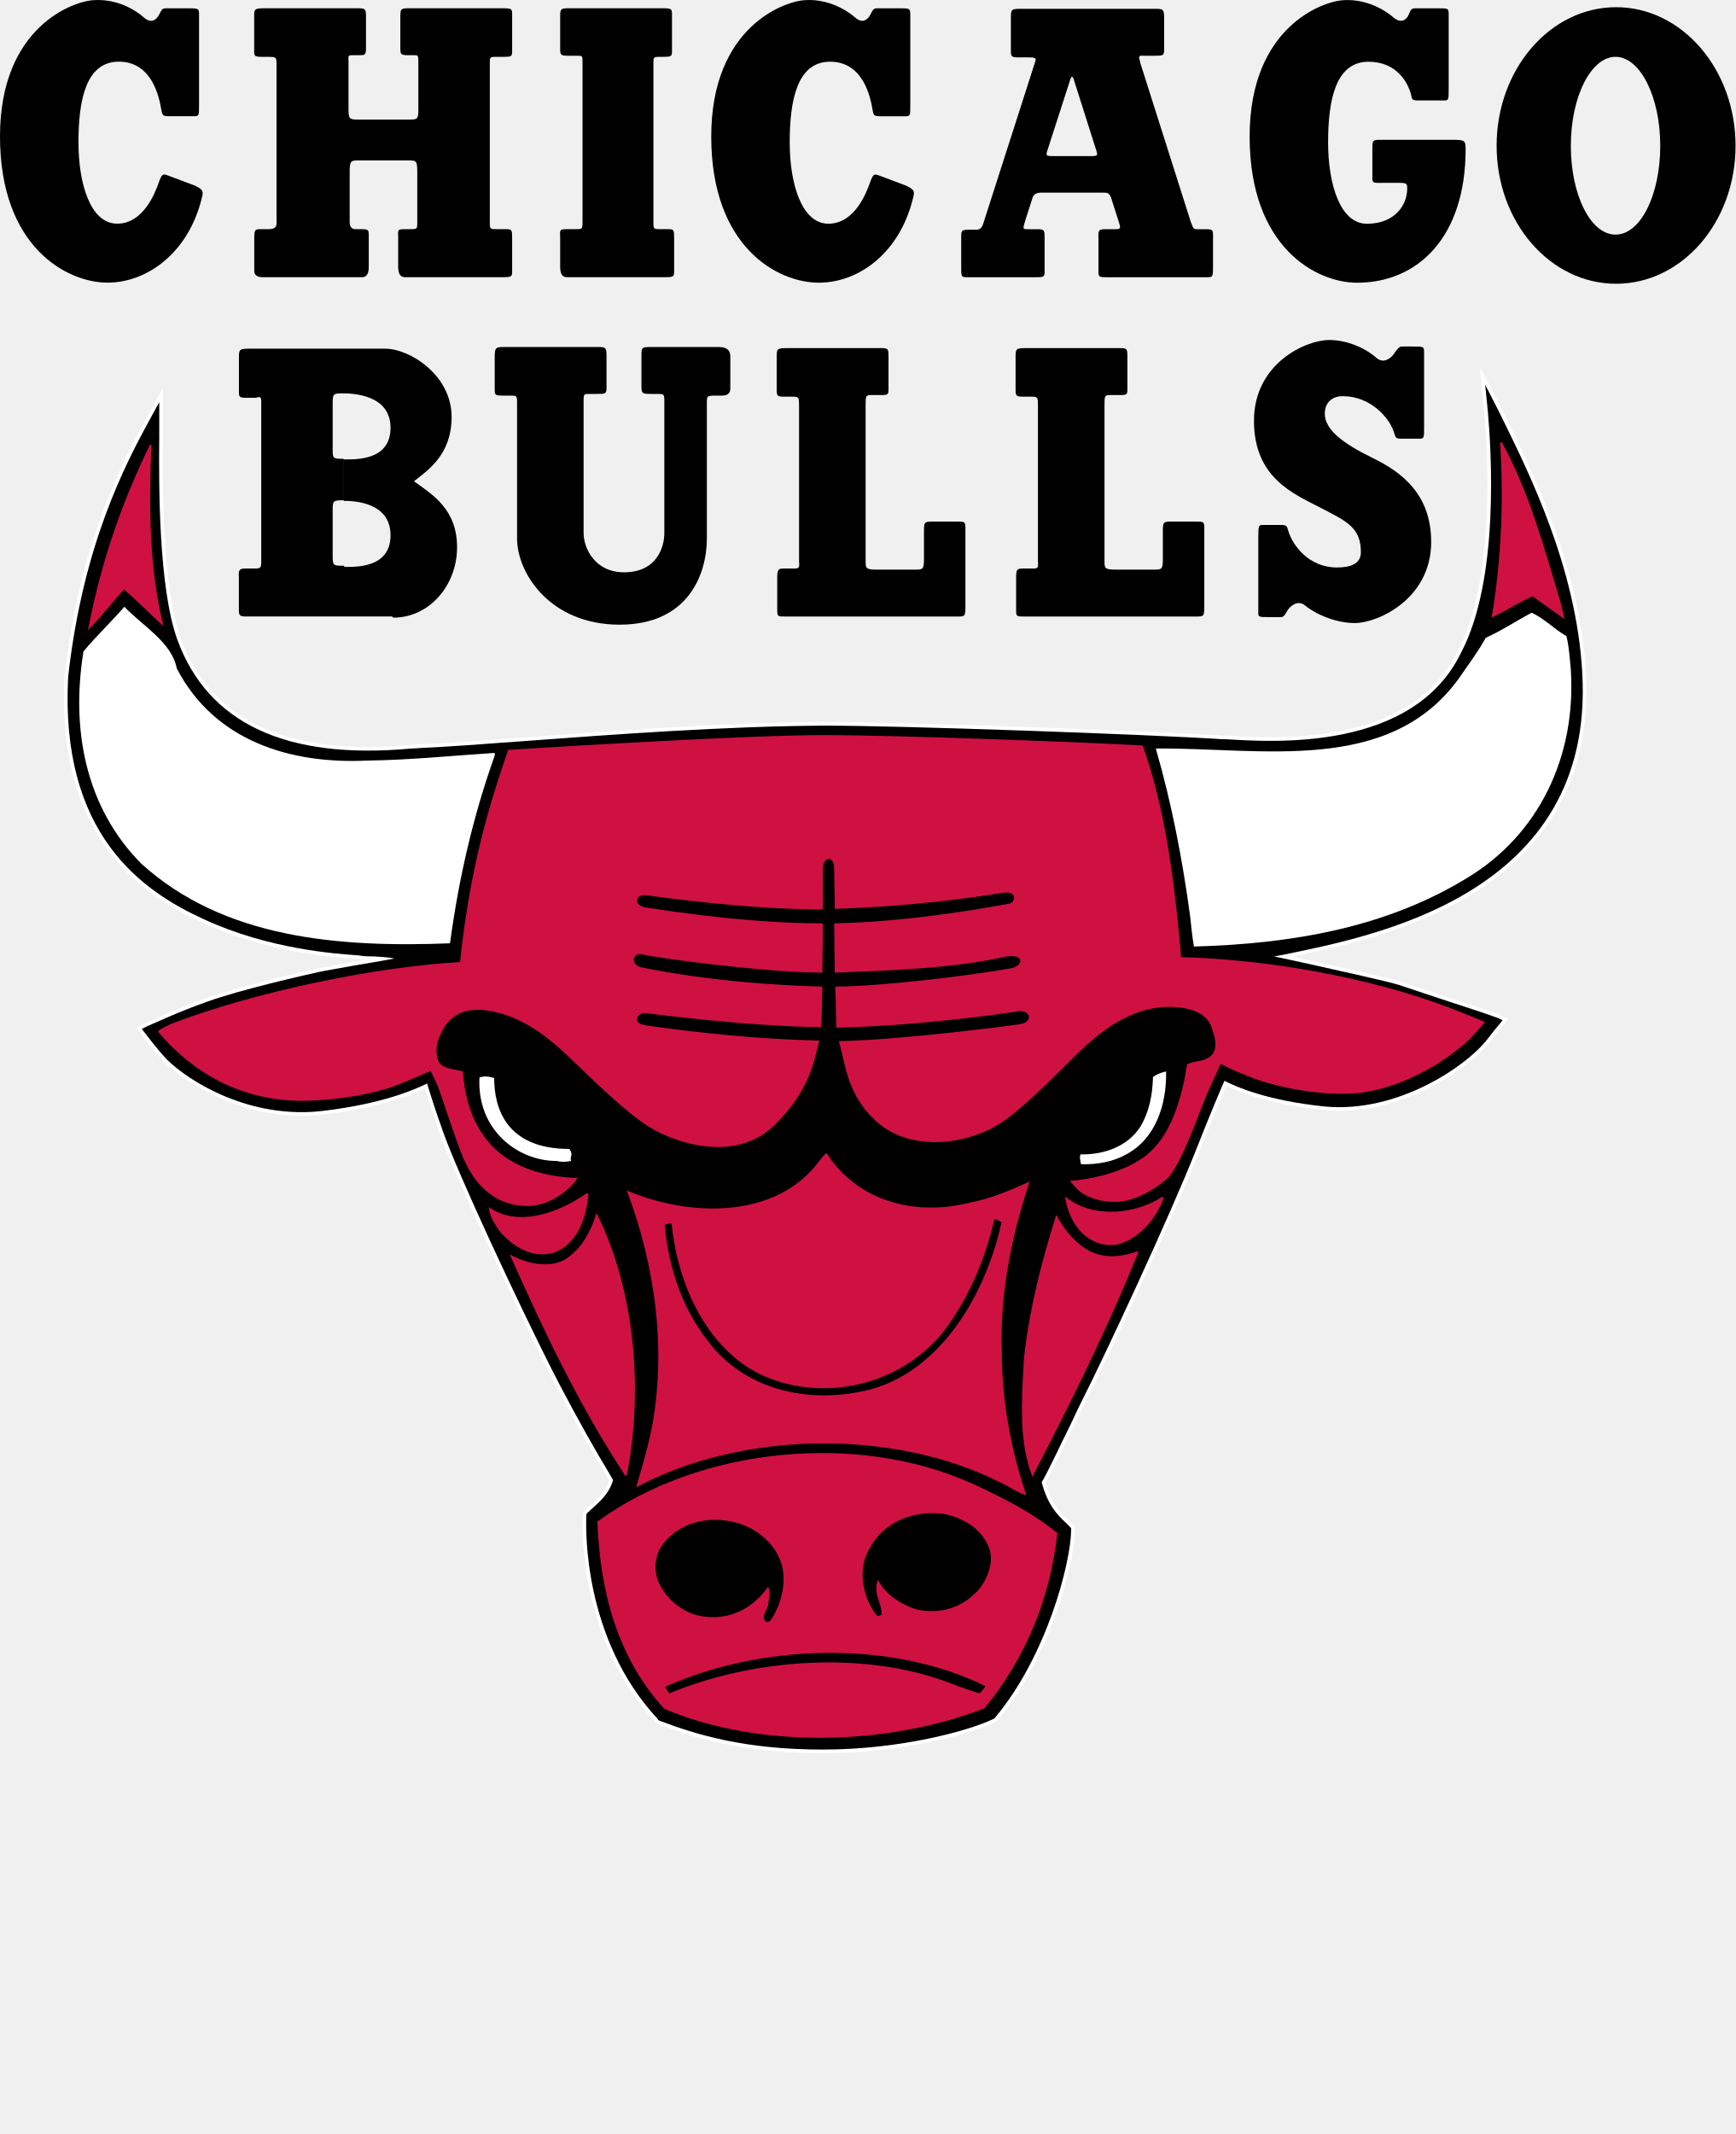
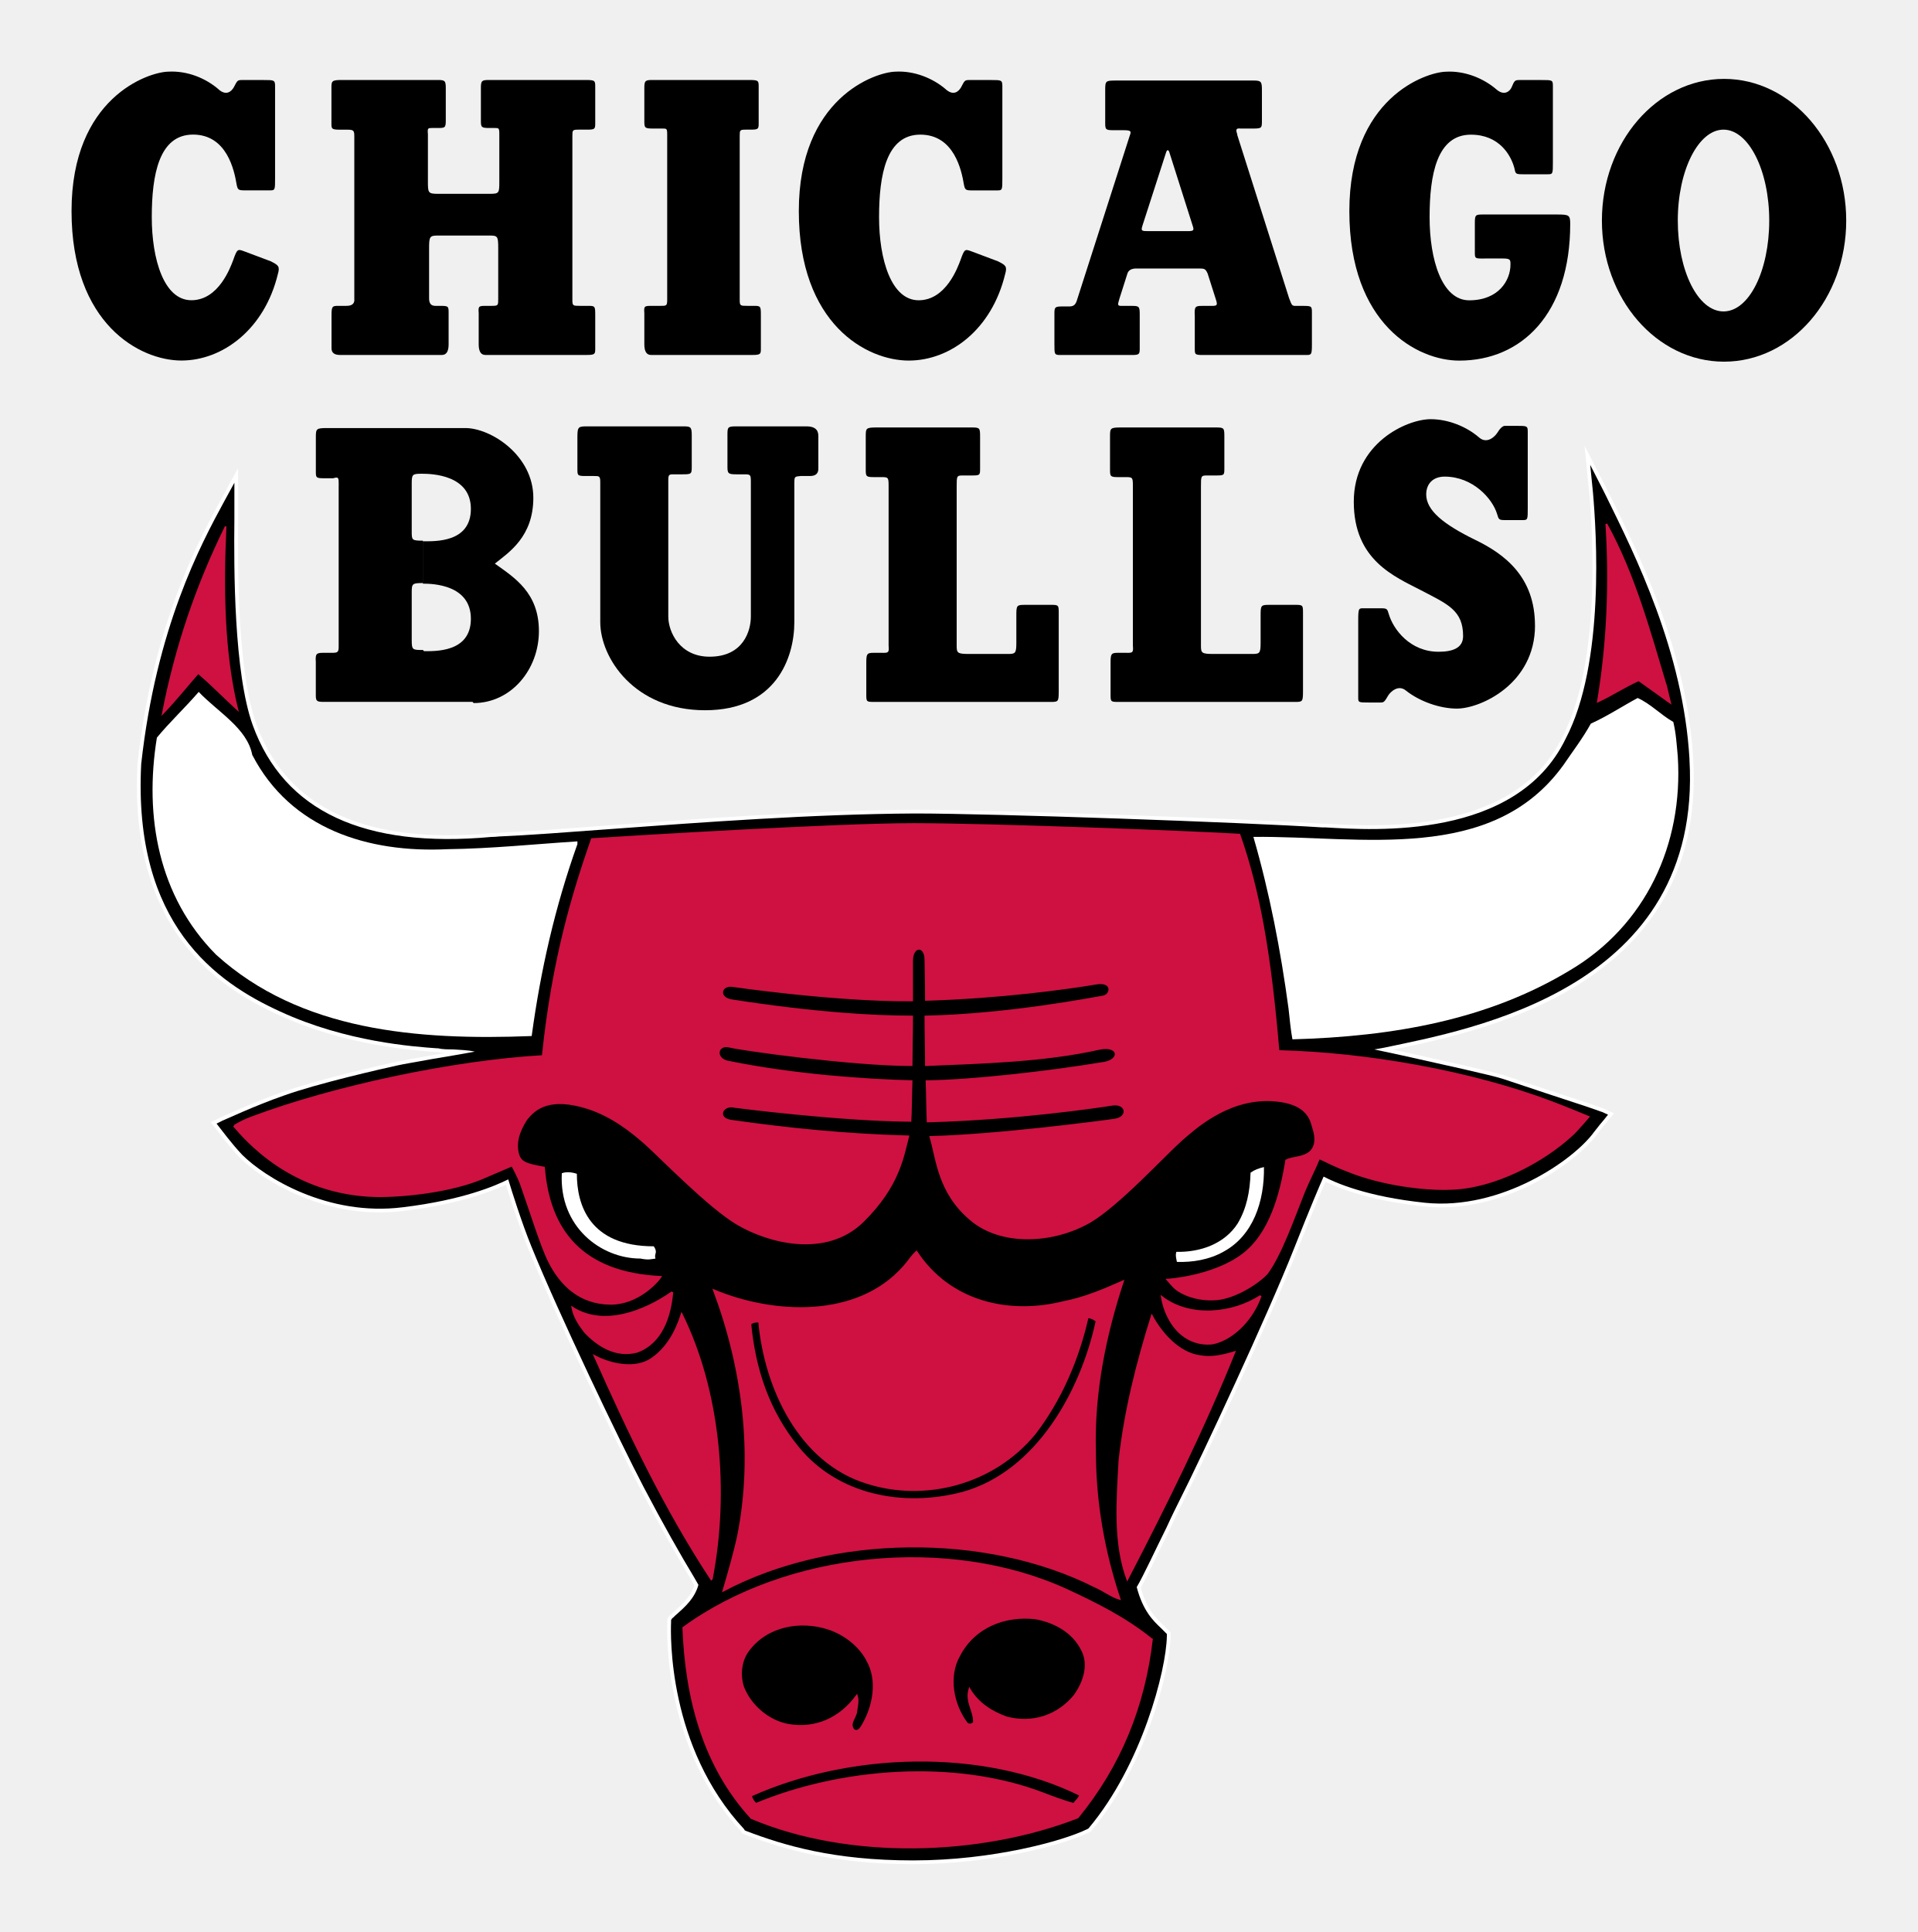
- <svg xmlns="http://www.w3.org/2000/svg" id="Layer" viewBox="0 0 420 516.36">
+ <svg xmlns="http://www.w3.org/2000/svg" id="Layer" viewBox="-16.93 -16.93 453.87 457.21">
  <defs>
    <style>
      .cls-1 {
        fill: #ce1141;
      }

      .cls-1, .cls-2, .cls-3 {
        stroke-width: 0px;
      }

      .cls-4 {
        stroke: #ce1141;
        stroke-width: .44px;
      }

      .cls-4, .cls-5 {
        fill: none;
      }

      .cls-5 {
        stroke: #fff;
        stroke-miterlimit: 40;
        stroke-width: 1.77px;
      }

      .cls-3 {
        fill: #fff;
      }
    </style>
  </defs>
  <path class="cls-3" d="m382.91,162.77c-1.45-25.61-12.94-48.44-19.67-62.17l-.79-1.58-3.04-5.94.66,6.6c.79,9.11,2.9,40.39-6.47,58.21-11.62,24.02-45.54,21.65-56.76,20.99h-.79c-18.35-1.19-78.01-3.3-96.35-3.3-24.15.13-50.82,2.11-72.33,3.7-10.56.79-19.53,1.45-25.74,1.72-.53,0-1.19.13-2.24.13-30.09,2.77-49.1-6.07-56.49-26.4-4.49-12.41-4.49-37.09-4.36-48.84v-8.58l-2.38,4.36c-5.68,10.43-16.1,29.96-19.67,62.17-1.98,38.01,17.82,51.74,32.87,58.6,15.71,7.26,31.81,8.32,37.09,8.71h.4-.13c1.06.26,2.38.26,3.56.26,1.58.13,3.43.13,5.15.53-2.9.53-6.6,1.19-9.9,1.72-3.56.66-6.86,1.19-8.58,1.58-3.56.79-18.74,4.22-26.79,7.13-6.86,2.38-14.39,5.94-14.52,5.94l-1.32.66.92,1.19c.13.13,2.64,3.56,5.15,6.2,5.28,5.28,20.19,14.65,38.01,12.41,14.26-1.72,22.04-5.15,24.95-6.6.92,3.04,3.17,10.16,5.41,15.71,6.47,15.97,21.12,46.59,26.66,57.15,4.49,8.58,8.84,16.24,11.88,21.25l1.06,1.85c-.92,3.3-3.3,5.28-5.02,6.86-.53.4-.79.79-1.19,1.06l-.26.4v.53c-.13,2.9-.79,29.57,17.29,48.97l.13.26.26.13c8.98,3.43,20.72,7,39.6,7s35.51-4.62,41.18-7.39l.26-.13.13-.13c12.54-14.92,18.35-37.35,18.48-45.41v-.53l-.4-.4c-.26-.26-.66-.66-.92-.92-1.98-1.85-4.36-4.22-5.81-9.77,1.58-2.64,4.49-8.98,7-13.99,1.32-2.9,2.51-5.28,3.17-6.6,5.28-10.43,20.85-43.82,27.06-59.53,3.96-10.03,6.07-14.92,7-17.03,2.77,1.45,10.16,4.75,24.02,6.2,18.08,1.85,35.24-10.16,39.99-16.76.79-1.06,2.11-2.64,2.24-2.77l1.06-1.32-1.45-.66c-.13,0-.66-.26-3.43-1.19l-10.03-3.3-9.9-3.3c-2.77-.92-14.92-3.56-23.76-5.54l-6.73-1.45,2.24-.4c20.72-4.36,75.5-13.99,72.33-68.24" />
  <path class="cls-5" d="m382.91,162.77c-1.45-25.61-12.94-48.44-19.67-62.17l-.79-1.58-3.04-5.94.66,6.6c.79,9.11,2.9,40.39-6.47,58.21-11.62,24.02-45.54,21.65-56.76,20.99h-.79c-18.35-1.19-78.01-3.3-96.35-3.3-24.15.13-50.82,2.11-72.33,3.7-10.56.79-19.53,1.45-25.74,1.72-.53,0-1.19.13-2.24.13-30.09,2.77-49.1-6.07-56.49-26.4-4.49-12.41-4.49-37.09-4.36-48.84v-8.58l-2.38,4.36c-5.68,10.43-16.1,29.96-19.67,62.17-1.98,38.01,17.82,51.74,32.87,58.6,15.71,7.26,31.81,8.32,37.09,8.71h.4-.13c1.06.26,2.38.26,3.56.26,1.58.13,3.43.13,5.15.53-2.9.53-6.6,1.19-9.9,1.72-3.56.66-6.86,1.19-8.58,1.58-3.56.79-18.74,4.22-26.79,7.13-6.86,2.38-14.39,5.94-14.52,5.94l-1.32.66.92,1.19c.13.13,2.64,3.56,5.15,6.2,5.28,5.28,20.19,14.65,38.01,12.41,14.26-1.72,22.04-5.15,24.95-6.6.92,3.04,3.17,10.16,5.41,15.71,6.47,15.97,21.12,46.59,26.66,57.15,4.49,8.58,8.84,16.24,11.88,21.25l1.06,1.85c-.92,3.3-3.3,5.28-5.02,6.86-.53.4-.79.79-1.19,1.06l-.26.4v.53c-.13,2.9-.79,29.57,17.29,48.97l.13.26.26.13c8.98,3.43,20.72,7,39.6,7s35.51-4.62,41.18-7.39l.26-.13.13-.13c12.54-14.92,18.35-37.35,18.48-45.41v-.53l-.4-.4c-.26-.26-.66-.66-.92-.92-1.98-1.85-4.36-4.22-5.81-9.77,1.58-2.64,4.49-8.98,7-13.99,1.32-2.9,2.51-5.28,3.17-6.6,5.28-10.43,20.85-43.82,27.06-59.53,3.96-10.03,6.07-14.92,7-17.03,2.77,1.45,10.16,4.75,24.02,6.2,18.08,1.85,35.24-10.16,39.99-16.76.79-1.06,2.11-2.64,2.24-2.77l1.06-1.32-1.45-.66c-.13,0-.66-.26-3.43-1.19l-10.03-3.3-9.9-3.3c-2.77-.92-14.92-3.56-23.76-5.54l-6.73-1.45,2.24-.4c20.72-4.36,75.5-13.99,72.33-68.24Z" />
  <path class="cls-2" d="m382.91,162.77c-1.45-25.61-12.94-48.44-19.67-62.17l-.79-1.58-3.04-5.94.66,6.6c.79,9.11,2.9,40.39-6.47,58.21-11.62,24.02-45.54,21.65-56.76,20.99h-.79c-18.35-1.19-78.01-3.3-96.35-3.3-24.15.13-50.82,2.11-72.33,3.7-10.56.79-19.53,1.45-25.74,1.72-.53,0-1.19.13-2.24.13-30.09,2.77-49.1-6.07-56.49-26.4-4.49-12.41-4.49-37.09-4.36-48.84v-8.58l-2.38,4.36c-5.68,10.43-16.1,29.96-19.67,62.17-1.98,38.01,17.82,51.74,32.87,58.6,15.71,7.26,31.81,8.32,37.09,8.71h.4-.13c1.06.26,2.38.26,3.56.26,1.58.13,3.43.13,5.15.53-2.9.53-6.6,1.19-9.9,1.72-3.56.66-6.86,1.19-8.58,1.58-3.56.79-18.74,4.22-26.79,7.13-6.86,2.38-14.39,5.94-14.52,5.94l-1.32.66.92,1.19c.13.13,2.64,3.56,5.15,6.2,5.28,5.28,20.19,14.65,38.01,12.41,14.26-1.72,22.04-5.15,24.95-6.6.92,3.04,3.17,10.16,5.41,15.71,6.47,15.97,21.12,46.59,26.66,57.15,4.49,8.58,8.84,16.24,11.88,21.25l1.06,1.85c-.92,3.3-3.3,5.28-5.02,6.86-.53.4-.79.79-1.19,1.06l-.26.4v.53c-.13,2.9-.79,29.57,17.29,48.97l.13.26.26.13c8.98,3.43,20.72,7,39.6,7s35.51-4.62,41.18-7.39l.26-.13.13-.13c12.54-14.92,18.35-37.35,18.48-45.41v-.53l-.4-.4c-.26-.26-.66-.66-.92-.92-1.98-1.85-4.36-4.22-5.81-9.77,1.58-2.64,4.49-8.98,7-13.99,1.32-2.9,2.51-5.28,3.17-6.6,5.28-10.43,20.85-43.82,27.06-59.53,3.96-10.03,6.07-14.92,7-17.03,2.77,1.45,10.16,4.75,24.02,6.2,18.08,1.85,35.24-10.16,39.99-16.76.79-1.06,2.11-2.64,2.24-2.77l1.06-1.32-1.45-.66c-.13,0-.66-.26-3.43-1.19l-10.03-3.3-9.9-3.3c-2.77-.92-14.92-3.56-23.76-5.54l-6.73-1.45,2.24-.4c20.72-4.36,75.5-13.99,72.33-68.24" />
  <path class="cls-1" d="m36.43,107.86c-.66,14.12-.53,29.57,2.77,43.03-3.04-2.77-6.07-5.94-9.24-8.58-2.77,3.17-5.41,6.47-8.32,9.5,3.04-15.58,7.92-29.96,14.78-43.95h0Z" />
  <path class="cls-4" d="m36.43,107.86c-.66,14.12-.53,29.57,2.77,43.03-3.04-2.77-6.07-5.94-9.24-8.58-2.77,3.17-5.41,6.47-8.32,9.5,3.04-15.58,7.92-29.96,14.78-43.95h0Z" />
  <path class="cls-1" d="m377.37,145.48l.92,3.83-7.39-5.28c-3.3,1.45-6.47,3.56-9.64,5.02,2.24-13.46,2.9-27.59,1.98-41.97,6.6,12.01,10.16,25.21,14.12,38.41" />
  <path class="cls-4" d="m377.37,145.48l.92,3.83-7.39-5.28c-3.3,1.45-6.47,3.56-9.64,5.02,2.24-13.46,2.9-27.59,1.98-41.97,6.6,12.01,10.16,25.21,14.12,38.41Z" />
  <path class="cls-1" d="m199.97,279.32c7.79,11.88,21.78,15.18,34.85,11.88,4.88-.92,9.5-2.9,13.99-4.88-4.09,12.41-7,26.13-6.6,40.13,0,12.28,2.11,23.89,5.81,34.98-1.85-.53-3.7-1.98-5.81-2.9-25.87-13.07-62.43-12.54-87.91.92,1.19-4.09,2.51-8.58,3.43-12.8,3.96-19.67,1.06-40.26-5.68-58.21,13.86,5.81,33.92,7,45.01-5.68,1.06-1.19,1.85-2.51,2.9-3.43" />
  <path class="cls-4" d="m199.97,279.32c7.79,11.88,21.78,15.18,34.85,11.88,4.88-.92,9.5-2.9,13.99-4.88-4.09,12.41-7,26.13-6.6,40.13,0,12.28,2.11,23.89,5.81,34.98-1.85-.53-3.7-1.98-5.81-2.9-25.87-13.07-62.43-12.54-87.91.92,1.19-4.09,2.51-8.58,3.43-12.8,3.96-19.67,1.06-40.26-5.68-58.21,13.86,5.81,33.92,7,45.01-5.68,1.06-1.19,1.85-2.51,2.9-3.43Z" />
  <path class="cls-1" d="m142.16,289.09c-.53,5.54-2.51,11.75-8.32,13.86-4.88,1.32-9.24-1.32-12.41-4.75-1.32-1.72-2.51-3.56-2.9-5.68,7.39,4.75,17.03.92,23.49-3.56l.13.13Z" />
  <path class="cls-4" d="m142.16,289.09c-.53,5.54-2.51,11.75-8.32,13.86-4.88,1.32-9.24-1.32-12.41-4.75-1.32-1.72-2.51-3.56-2.9-5.68,7.39,4.75,17.03.92,23.49-3.56l.13.13Z" />
  <path class="cls-1" d="m281.41,289.75c-1.72,5.02-6.07,10.03-11.22,11.22-3.96.53-7.52-1.32-9.77-4.75-1.19-1.85-1.98-3.83-2.38-6.2,6.73,5.15,16.9,3.96,23.36-.26" />
  <path class="cls-4" d="m281.41,289.75c-1.72,5.02-6.07,10.03-11.22,11.22-3.96.53-7.52-1.32-9.77-4.75-1.19-1.85-1.98-3.83-2.38-6.2,6.73,5.15,16.9,3.96,23.36-.26Z" />
  <path class="cls-1" d="m267.02,304c2.77.53,5.54-.13,8.18-.92-7.39,18.35-16.24,36.17-25.34,53.72-3.17-8.71-2.38-18.35-1.85-28.11,1.32-11.88,4.22-23.23,7.66-34.19,2.38,4.36,6.47,8.84,11.35,9.5" />
  <path class="cls-4" d="m267.02,304c2.77.53,5.54-.13,8.18-.92-7.39,18.35-16.24,36.17-25.34,53.72-3.17-8.71-2.38-18.35-1.85-28.11,1.32-11.88,4.22-23.23,7.66-34.19,2.38,4.36,6.47,8.84,11.35,9.5Z" />
  <path class="cls-1" d="m151.53,356.67l-.13.13c-11.09-16.9-19.53-34.71-27.59-52.8,3.7,1.98,9.64,3.3,13.46.66,3.7-2.51,5.81-6.47,7.13-10.56,8.98,18.21,11.09,41.97,7.13,62.56" />
  <path class="cls-4" d="m151.53,356.67l-.13.13c-11.09-16.9-19.53-34.71-27.59-52.8,3.7,1.98,9.64,3.3,13.46.66,3.7-2.51,5.81-6.47,7.13-10.56,8.98,18.21,11.09,41.97,7.13,62.56Z" />
  <path class="cls-1" d="m255.67,371.06c-1.85,15.84-7.52,29.83-17.56,42.11-23.1,8.98-54.12,9.9-77.22.13-11.22-12.28-15.44-28.11-16.1-45.01,24.42-17.82,62.7-21.78,90.68-8.98,7.13,3.3,13.99,6.73,20.19,11.75" />
  <path class="cls-4" d="m255.67,371.06c-1.85,15.84-7.52,29.83-17.56,42.11-23.1,8.98-54.12,9.9-77.22.13-11.22-12.28-15.44-28.11-16.1-45.01,24.42-17.82,62.7-21.78,90.68-8.98,7.13,3.3,13.99,6.73,20.19,11.75Z" />
  <path class="cls-1" d="m350.44,243.95c-19.14-7.26-43.82-11.62-64.81-12.14-1.98-23.36-4.62-38.01-9.24-51.21-10.82-.66-58.6-2.51-77.08-2.51s-65.47,2.9-76.16,3.56c-4.36,12.54-9.24,28.25-11.62,51.35-21.12,1.19-49.63,7.26-68.9,14.52-2.9,1.06-4.09,2.11-4.22,1.98,2.9,3.3,13.6,16.1,33.53,16.63,6.34.13,18.21-1.06,25.87-4.49,2.11-.92,6.47-2.77,6.47-2.77,0,0,1.45,2.64,2.11,4.49,2.11,5.94,4.75,14.52,6.6,18.21,2.77,5.54,7.26,9.9,14.39,10.03,6.6.13,11.35-5.28,12.01-6.34-18.61-.92-26.4-10.96-27.59-25.87-4.36-.79-5.68-1.19-6.2-3.56-.53-2.38.13-4.88,1.98-7.79,2.11-2.77,5.68-5.54,14.52-2.77,5.81,1.85,10.43,5.54,13.73,8.45,3.83,3.43,15.05,15.05,21.78,19.01,7.13,4.22,20.85,8.05,29.7-.66,8.58-8.45,9.5-15.58,10.69-20.06-14.92-.4-28.91-1.85-41.84-3.7-3.83-.53-2.11-4.09.79-3.3,0,0,24.42,3.17,41.58,3.3.13-1.98.13-5.54.26-9.37-10.16-.26-27.19-1.32-43.43-4.62-3.3-.66-2.64-4.36.4-3.56,2.38.66,28.91,4.36,43.03,4.36,0-3.04.13-7.39.13-11.48-9.37,0-22.97-.79-42.63-3.83-3.43-.53-2.77-3.7,0-3.43,0,0,24.29,3.56,42.63,3.43v-9.37c0-3.7,3.17-3.83,3.17-.26,0,1.32.13,4.88.13,9.5,17.56-.53,33-2.64,40.13-3.83,4.22-.79,3.83,2.64,1.85,3.04-2.38.4-22.7,4.36-42.11,4.75,0,3.43.13,7.79.13,11.48,12.94-.53,27.98-.92,40.92-3.83,4.88-1.06,5.28,2.64,1.19,3.3-12.67,2.11-30.89,4.22-41.97,4.36.13,3.17.13,7,.26,9.5,20.72-.53,40.39-3.43,43.69-3.96,3.43-.53,4.09,3.04.53,3.56-3.7.53-27.98,3.7-43.56,4.09,1.58,5.28,1.85,12.94,9.37,19.4,7.26,6.34,19.67,5.68,28.38.66,6.73-3.96,17.56-15.71,21.38-19.14,3.17-2.77,10.69-9.77,20.85-9.64,10.03.26,10.16,5.41,10.69,6.86.53,1.58.92,4.36-1.32,5.81-1.85,1.06-3.43.79-5.15,1.58-1.32,8.18-3.83,17.42-10.3,22.31-7,5.28-17.82,5.94-17.82,5.94,0,0,1.45,1.72,1.98,2.11,1.19,1.06,4.88,2.9,9.64,2.51,4.49-.4,9.77-3.83,11.88-6.07,3.3-4.36,6.47-13.46,8.84-19.4.92-2.24,2.9-6.2,3.56-7.92,2.11.92,3.04,1.58,6.86,3.04,7.79,3.17,17.95,4.49,24.29,4.22,10.3-.26,22.04-6.47,29.04-13.07,1.19-1.19,3.56-3.96,3.56-3.96,0,0-6.73-2.77-8.58-3.43" />
  <path class="cls-4" d="m350.44,243.95c-19.14-7.26-43.82-11.62-64.81-12.14-1.98-23.36-4.62-38.01-9.24-51.21-10.82-.66-58.6-2.51-77.08-2.51s-65.47,2.9-76.16,3.56c-4.36,12.54-9.24,28.25-11.62,51.35-21.12,1.19-49.63,7.26-68.9,14.52-2.9,1.06-4.09,2.11-4.22,1.98,2.9,3.3,13.6,16.1,33.53,16.63,6.34.13,18.21-1.06,25.87-4.49,2.11-.92,6.47-2.77,6.47-2.77,0,0,1.45,2.64,2.11,4.49,2.11,5.94,4.75,14.52,6.6,18.21,2.77,5.54,7.26,9.9,14.39,10.03,6.6.13,11.35-5.28,12.01-6.34-18.61-.92-26.4-10.96-27.59-25.87-4.36-.79-5.68-1.19-6.2-3.56-.53-2.38.13-4.88,1.98-7.79,2.11-2.77,5.68-5.54,14.52-2.77,5.81,1.85,10.43,5.54,13.73,8.45,3.83,3.43,15.05,15.05,21.78,19.01,7.13,4.22,20.85,8.05,29.7-.66,8.58-8.45,9.5-15.58,10.69-20.06-14.92-.4-28.91-1.85-41.84-3.7-3.83-.53-2.11-4.09.79-3.3,0,0,24.42,3.17,41.58,3.3.13-1.98.13-5.54.26-9.37-10.16-.26-27.19-1.32-43.43-4.62-3.3-.66-2.64-4.36.4-3.56,2.38.66,28.91,4.36,43.03,4.36,0-3.04.13-7.39.13-11.48-9.37,0-22.97-.79-42.63-3.83-3.43-.53-2.77-3.7,0-3.43,0,0,24.29,3.56,42.63,3.43v-9.37c0-3.7,3.17-3.83,3.17-.26,0,1.32.13,4.88.13,9.5,17.56-.53,33-2.64,40.13-3.83,4.22-.79,3.83,2.64,1.85,3.04-2.38.4-22.7,4.36-42.11,4.75,0,3.43.13,7.79.13,11.48,12.94-.53,27.98-.92,40.92-3.83,4.88-1.06,5.28,2.64,1.19,3.3-12.67,2.11-30.89,4.22-41.97,4.36.13,3.17.13,7,.26,9.5,20.72-.53,40.39-3.43,43.69-3.96,3.43-.53,4.09,3.04.53,3.56-3.7.53-27.98,3.7-43.56,4.09,1.58,5.28,1.85,12.94,9.37,19.4,7.26,6.34,19.67,5.68,28.38.66,6.73-3.96,17.56-15.71,21.38-19.14,3.17-2.77,10.69-9.77,20.85-9.64,10.03.26,10.16,5.41,10.69,6.86.53,1.58.92,4.36-1.32,5.81-1.85,1.06-3.43.79-5.15,1.58-1.32,8.18-3.83,17.42-10.3,22.31-7,5.28-17.82,5.94-17.82,5.94,0,0,1.45,1.72,1.98,2.11,1.19,1.06,4.88,2.9,9.64,2.51,4.49-.4,9.77-3.83,11.88-6.07,3.3-4.36,6.47-13.46,8.84-19.4.92-2.24,2.9-6.2,3.56-7.92,2.11.92,3.04,1.58,6.86,3.04,7.79,3.17,17.95,4.49,24.29,4.22,10.3-.26,22.04-6.47,29.04-13.07,1.19-1.19,3.56-3.96,3.56-3.96,0,0-6.73-2.77-8.58-3.43Z" />
  <path class="cls-2" d="m239.17,373.56c1.85,3.56.4,7.66-1.72,10.69-3.96,4.88-9.9,6.86-16.1,5.28-3.43-1.19-6.86-3.3-8.84-6.73-.92,3.04,1.19,5.15,1.06,7.92-.4.53-1.32.66-1.72.13-3.3-4.36-4.62-11.09-1.72-16.1,3.56-6.73,10.69-9.5,17.95-8.71,4.49.79,8.98,3.17,11.09,7.52" />
  <path class="cls-4" d="m239.17,373.56c1.85,3.56.4,7.66-1.72,10.69-3.96,4.88-9.9,6.86-16.1,5.28-3.43-1.19-6.86-3.3-8.84-6.73-.92,3.04,1.19,5.15,1.06,7.92-.4.53-1.32.66-1.72.13-3.3-4.36-4.62-11.09-1.72-16.1,3.56-6.73,10.69-9.5,17.95-8.71,4.49.79,8.98,3.17,11.09,7.52Z" />
  <path class="cls-2" d="m188.22,375.81c2.9,4.88,1.58,11.35-1.19,15.84-.4.66-1.06,1.45-1.98.79-1.19-1.58.53-2.9.66-4.36.13-1.19.53-2.51.13-3.7-3.96,5.41-9.77,8.05-16.37,6.86-4.62-.92-8.84-4.49-10.56-8.98-.92-2.9-.53-6.34,1.32-8.71,4.36-5.81,12.28-7.26,19.01-5.02,3.56,1.19,7.13,3.83,8.98,7.26" />
  <path class="cls-4" d="m188.22,375.81c2.9,4.88,1.58,11.35-1.19,15.84-.4.66-1.06,1.45-1.98.79-1.19-1.58.53-2.9.66-4.36.13-1.19.53-2.51.13-3.7-3.96,5.41-9.77,8.05-16.37,6.86-4.62-.92-8.84-4.49-10.56-8.98-.92-2.9-.53-6.34,1.32-8.71,4.36-5.81,12.28-7.26,19.01-5.02,3.56,1.19,7.13,3.83,8.98,7.26Z" />
  <path class="cls-2" d="m238.77,407.88c-.53,1.06-.79,1.06-1.58,2.11-2.38-.66-4.88-1.58-7.26-2.51-21.12-8.05-48.05-5.81-67.98,2.51-.53-.53-.92-1.06-1.19-1.98,23.1-10.43,54.78-11.62,78.01-.13" />
  <path class="cls-4" d="m238.77,407.88c-.53,1.06-.79,1.06-1.58,2.11-2.38-.66-4.88-1.58-7.26-2.51-21.12-8.05-48.05-5.81-67.98,2.51-.53-.53-.92-1.06-1.19-1.98,23.1-10.43,54.78-11.62,78.01-.13Z" />
  <path class="cls-2" d="m242.6,295.69c-3.56,16.63-14.12,35.77-31.68,40.65-13.99,3.7-29.7.79-39.07-10.82-6.86-8.45-10.16-18.21-11.22-29.17.66-.53,1.32-.53,2.11-.53,1.45,15.84,9.64,33.26,25.47,38.15,13.6,4.36,29.83.4,39.73-11.62,6.2-8.05,10.3-17.69,12.54-27.59.79.13,1.32.26,2.11.92" />
  <path class="cls-4" d="m242.6,295.69c-3.56,16.63-14.12,35.77-31.68,40.65-13.99,3.7-29.7.79-39.07-10.82-6.86-8.45-10.16-18.21-11.22-29.17.66-.53,1.32-.53,2.11-.53,1.45,15.84,9.64,33.26,25.47,38.15,13.6,4.36,29.83.4,39.73-11.62,6.2-8.05,10.3-17.69,12.54-27.59.79.13,1.32.26,2.11.92Z" />
  <path class="cls-2" d="m34.85,4.25C31.81,1.61,27.45-.24,22.83.03,18.08.16,0,6.23,0,33.02s16.24,35.37,26,35.37,19.67-7.39,22.83-20.46c.53-1.85.13-2.11-1.72-3.04l-6.34-2.38c-1.45-.53-1.58-.53-2.51,2.11-.66,1.72-3.43,9.5-9.9,9.5s-9.37-9.64-9.37-19.67,1.72-19.53,9.77-19.53,9.77,8.58,10.3,11.75c.26,1.32.4,1.45,1.98,1.45h5.94c1.19,0,1.19-.13,1.19-2.9V3.46c0-1.45-.26-1.45-2.64-1.45h-5.28c-1.06,0-1.06.26-1.85,1.72-.53.92-1.72,2.11-3.56.53" />
  <path class="cls-2" d="m275.86,14.94l12.28,38.67c.66,1.72.66,1.85,1.58,1.85h1.85c1.98,0,1.98.13,1.98,1.72v7.39c0,2.51-.13,2.51-1.45,2.51h-24.29c-1.98,0-1.98-.13-1.98-1.58v-7.66c-.13-2.24.13-2.38,1.72-2.38h2.38c1.32,0,1.32-.26.79-1.85l-1.85-5.81c-.53-1.19-.79-1.19-2.24-1.19h-14.78l3.17-8.84h8.98c1.58,0,1.72-.13,1.32-1.32l-5.41-17.03c-.26-1.06-.66-1.06-.92-.13l-5.54,17.16c-.4,1.32-.26,1.32,1.72,1.32l-3.17,8.84q-1.72,0-2.11,1.19l-1.85,5.81c-.53,1.72-.53,1.85.53,1.85h2.51c1.72,0,1.72.26,1.72,2.38v7.66c0,1.45-.13,1.58-1.98,1.58h-16.76c-1.45,0-1.45-.13-1.45-2.51v-7.26c0-1.58.13-1.72,1.98-1.72h1.58c1.06,0,1.45-.53,1.72-1.32l12.54-39.07c.4-1.06.4-1.32-1.58-1.32h-2.24c-1.85,0-1.98-.13-1.98-1.72v-7.79c0-2.24.13-2.24,2.77-2.24h32.34c1.85,0,1.98.26,1.98,2.38v7.26c0,1.72-.13,1.72-2.51,1.72h-2.51c-1.19-.13-1.19.26-.79,1.45" />
  <path class="cls-2" d="m334.34,44.24h4.22c1.98,0,1.98.26,1.98,1.45,0,3.7-2.77,8.45-9.77,8.45-6.47,0-9.37-9.64-9.37-19.67s1.72-19.53,9.77-19.53c6.73,0,9.5,4.88,10.3,7.92.26,1.32.26,1.45,1.98,1.45h5.94c1.19,0,1.19-.13,1.19-2.9V3.46c0-1.45-.13-1.45-2.64-1.45h-5.28c-1.06,0-1.19.13-1.85,1.72-.4.92-1.72,2.11-3.56.53-3.04-2.64-7.52-4.49-12.01-4.22-4.75.13-22.83,6.2-22.83,33s16.1,35.37,26,35.37c14.78,0,26.27-11.09,26.27-32.34,0-2.11-.26-2.24-3.17-2.24h-17.55c-1.72,0-1.85.13-1.85,2.11v7c0,1.32.13,1.32,2.24,1.32" />
  <path class="cls-2" d="m391.09,1.74c-15.97,0-28.91,15.05-28.91,33.53s12.94,33.39,28.91,33.39,28.91-14.92,28.91-33.39S407.06,1.74,391.09,1.74l-.13,12.01c5.94,0,10.82,9.64,10.82,21.51s-4.75,21.51-10.82,21.51-10.82-9.64-10.82-21.51,4.88-21.51,10.82-21.51l.13-12.01Z" />
  <path class="cls-2" d="m66.92,54.01V15.34c0-1.32-.13-1.58-1.58-1.58h-1.85c-1.98,0-1.98-.26-1.98-1.45V3.72c0-1.45.13-1.72,2.38-1.72h22.7c1.72,0,1.98.13,1.98,1.85v7.79c0,1.72-.26,1.72-1.98,1.72h-1.19c-1.06,0-1.19,0-1.06,1.45v11.09c0,2.77,0,3.04,2.38,3.04h12.14c2.38,0,2.38-.13,2.38-3.04v-11.09c0-1.45-.13-1.45-1.06-1.45h-1.19c-1.98,0-2.11-.13-2.11-1.72V3.85c0-1.72.26-1.85,1.98-1.85h22.7c2.38,0,2.38.13,2.38,1.72v8.58c0,1.32-.13,1.45-1.98,1.45h-1.98c-1.45,0-1.45.13-1.45,1.58v38.67c0,1.45.13,1.45,1.85,1.45h1.98c1.58,0,1.58.13,1.58,2.38v7.66c0,1.32,0,1.58-1.98,1.58h-24.02q-1.58,0-1.58-2.51v-7.39c-.13-1.72,0-1.72,1.98-1.72h1.19c1.45,0,1.45-.13,1.45-1.72v-11.88c0-2.9-.13-3.04-2.11-3.04h-12.14c-1.98,0-2.11.26-2.11,3.04v11.88q0,1.72,1.45,1.72h1.19c1.98,0,1.98.13,1.98,1.72v7.39q0,2.51-1.58,2.51h-24.15q-1.98,0-1.98-1.58v-7.66c0-2.24.13-2.38,1.58-2.38h1.98q1.85,0,1.85-1.45" />
  <path class="cls-2" d="m140.97,14.94c0-1.45-.13-1.45-1.06-1.45h-2.24c-1.98,0-2.11-.13-2.11-1.72V3.85c0-1.72.26-1.85,1.98-1.85h22.7c2.38,0,2.38.13,2.38,1.72v8.58c0,1.32-.13,1.45-1.98,1.45h-1.06c-1.45,0-1.45.13-1.45,1.58v38.67c0,1.45.13,1.45,1.85,1.45h1.58c1.58,0,1.58.13,1.58,2.38v7.66c0,1.32,0,1.58-1.98,1.58h-24.02q-1.58,0-1.58-2.51v-7.39c-.13-1.72,0-1.72,1.98-1.72h1.85c1.45,0,1.58,0,1.58-1.58V14.94h0Z" />
  <path class="cls-2" d="m206.96,4.25c-3.04-2.64-7.52-4.49-12.01-4.22-4.75.13-22.83,6.2-22.83,33s16.1,35.37,26,35.37,19.67-7.39,22.83-20.46c.53-1.85.13-2.11-1.72-3.04l-6.34-2.38c-1.45-.53-1.58-.53-2.51,2.11-.66,1.72-3.43,9.5-9.9,9.5s-9.37-9.64-9.37-19.67,1.72-19.53,9.77-19.53,9.77,8.58,10.3,11.75c.26,1.32.4,1.45,1.98,1.45h5.94c1.19,0,1.19-.13,1.19-2.9V3.46c0-1.45-.26-1.45-2.64-1.45h-5.28c-1.06,0-1.06.26-1.85,1.72-.53.92-1.72,2.11-3.56.53" />
  <path class="cls-2" d="m63.22,97.83v38.28c0,1.32-.26,1.45-1.58,1.45h-2.11c-1.58,0-1.85.26-1.72,2.11v7.92c0,1.45.26,1.58,1.98,1.58h35.37l-12.01-12.28c-2.51,0-2.64,0-2.64-2.51v-11.09c0-2.11.13-2.24,2.64-2.24v-10.03c-2.64,0-2.64-.13-2.64-2.24v-11.22c0-2.24.13-2.38,2.38-2.38,2.38,0,11.62.26,11.62,8.32s-8.58,7.66-11.35,7.66v10.03c2.38,0,11.35.26,11.35,8.32s-8.58,7.66-11.35,7.66l12.01,12.28c8.84,0,15.44-7.92,15.44-17.03s-5.81-12.67-10.43-15.97c3.3-2.64,9.11-6.34,9.11-15.58,0-10.03-10.03-16.5-16.1-16.5h-32.6c-2.64,0-2.77.13-2.77,2.11v8.32c0,1.32.13,1.45,1.98,1.45h2.11c1.32-.4,1.32-.13,1.32,1.58" />
  <path class="cls-2" d="m171.06,97.17v33.13c0,8.45-4.36,20.85-21.12,20.85s-24.81-12.41-24.81-20.85v-33.13c0-1.45-.26-1.45-1.45-1.45h-1.98c-1.98,0-1.98-.13-1.98-1.72v-7.52c0-2.51.26-2.51,2.51-2.51h22.57c1.72,0,1.98.13,1.98,2.11v7.52c0,1.72-.13,1.72-2.51,1.72h-1.85c-1.06,0-1.19.13-1.19,1.45v32.21c0,3.7,2.77,9.5,9.77,9.5,8.05,0,9.77-6.2,9.77-9.5v-31.94c0-1.72-.13-1.72-1.72-1.72h-1.58c-1.98,0-2.24-.13-2.24-1.72v-7.52c0-1.85,0-2.11,1.98-2.11h16.76q2.77,0,2.77,2.24v7.79q0,1.72-1.98,1.72h-2.24c-1.32.13-1.45.13-1.45,1.45" />
  <path class="cls-2" d="m249.86,137.56h-2.24c-1.58,0-1.72.26-1.72,2.38v7.66c0,1.58.13,1.58,1.98,1.58h41.58c1.85,0,1.98,0,1.98-2.51v-18.74c0-1.72-.13-1.72-1.98-1.72h-6.07c-1.85,0-1.98.13-1.98,2.38v6.6c0,2.51-.26,2.64-1.98,2.64h-9.24c-2.77,0-2.9-.26-2.9-1.98v-37.62c0-2.51,0-2.64,1.45-2.64h2.24c1.85,0,1.85-.13,1.85-1.72v-7.26c0-2.24,0-2.38-1.98-2.38h-22.31c-2.77,0-2.77.13-2.77,2.24v7.79c0,1.58.13,1.72,1.98,1.72h1.85c1.58,0,1.58.13,1.58,2.38v37.49c.13,1.58,0,1.72-1.32,1.72" />
  <path class="cls-2" d="m346.35,131.09c0,13.86-12.94,19.67-18.48,19.67-4.09,0-8.84-1.72-12.01-4.22-1.85-1.58-3.7.26-4.22,1.06-.92,1.58-1.06,1.72-1.85,1.72h-2.64c-2.77,0-2.64,0-2.64-1.45v-17.95c0-2.9.13-2.9,1.19-2.9h4.09c1.58,0,1.58.13,1.98,1.45,1.06,3.56,5.02,8.84,11.75,8.84,3.17,0,5.81-.79,5.81-3.7,0-6.07-3.56-7.52-9.9-10.82-6.34-3.3-15.97-7.13-15.97-20.99s12.54-19.53,18.21-19.53c4.09,0,8.45,1.72,11.48,4.36,1.85,1.58,3.7-.26,4.22-1.06q1.06-1.72,1.85-1.72h2.77c2.51,0,2.64,0,2.64,1.45v17.95c0,2.77,0,2.9-1.19,2.9h-4.09c-1.58,0-1.58-.13-1.98-1.45-1.06-3.56-5.68-8.84-12.41-8.84-2.77,0-4.36,1.72-4.36,4.22,0,3.83,4.22,7.13,11.48,10.69,7.13,3.43,14.26,8.84,14.26,20.33" />
  <path class="cls-2" d="m192.05,137.56h-2.24c-1.58,0-1.72.26-1.72,2.38v7.66c0,1.58.13,1.58,1.98,1.58h41.58c1.85,0,1.98,0,1.98-2.51v-18.74c0-1.72-.13-1.72-1.98-1.72h-6.07c-1.85,0-1.98.13-1.98,2.38v6.6c0,2.51-.26,2.64-1.98,2.64h-9.24c-2.77,0-2.9-.26-2.9-1.98v-37.62c0-2.51,0-2.64,1.45-2.64h2.24c1.85,0,1.85-.13,1.85-1.72v-7.26c0-2.24,0-2.38-1.98-2.38h-22.31c-2.77,0-2.77.13-2.77,2.24v7.79c0,1.58.13,1.72,1.98,1.72h1.85c1.58,0,1.58.13,1.58,2.38v37.49c.13,1.58,0,1.72-1.32,1.72" />
  <path class="cls-3" d="m42.77,161.72c9.11,17.56,27.45,23.23,46.2,22.31,10.43-.13,20.46-1.19,30.75-1.85v.66c-5.28,14.78-8.71,29.83-10.82,45.41-27.06,1.06-54.78-1.19-74.71-19.27-13.6-13.73-17.03-32.6-13.99-51.35,3.17-3.83,6.6-7,9.9-10.82,4.49,4.75,11.48,8.58,12.67,14.92" />
  <path class="cls-3" d="m379.08,153.93c.66,2.77.79,5.28,1.06,8.18,1.32,20.85-7.66,39.99-25.47,50.55-19.4,11.75-41.84,15.71-65.73,16.37-.4-2.11-.66-4.88-.92-7.26-1.85-13.73-4.49-27.45-8.32-40.65,25.47-.26,56.49,6.47,73.39-17.03,2.24-3.3,4.49-6.2,6.47-9.77,3.83-1.72,7.39-4.09,11.09-6.07,3.17,1.45,5.41,3.96,8.45,5.68" />
  <path class="cls-3" d="m282.2,259.26c.13,8.05-2.51,16.24-9.64,20.06-3.3,1.85-7.26,2.51-10.96,2.38-.13-.66-.4-1.58-.13-2.38,5.81.13,11.48-1.98,14.52-6.73,2.11-3.56,2.9-7.52,3.04-12.01.92-.66,1.98-1.06,3.17-1.32" />
  <path class="cls-3" d="m138.2,280.91c-1.06.13-1.58.4-3.56,0-9.37,0-19.27-7.52-18.61-20.19,1.06-.4,2.38-.26,3.56.13,0,7.26,2.9,17.16,18.21,17.16,1.06,1.58,0,1.72.4,2.9" />
</svg>
